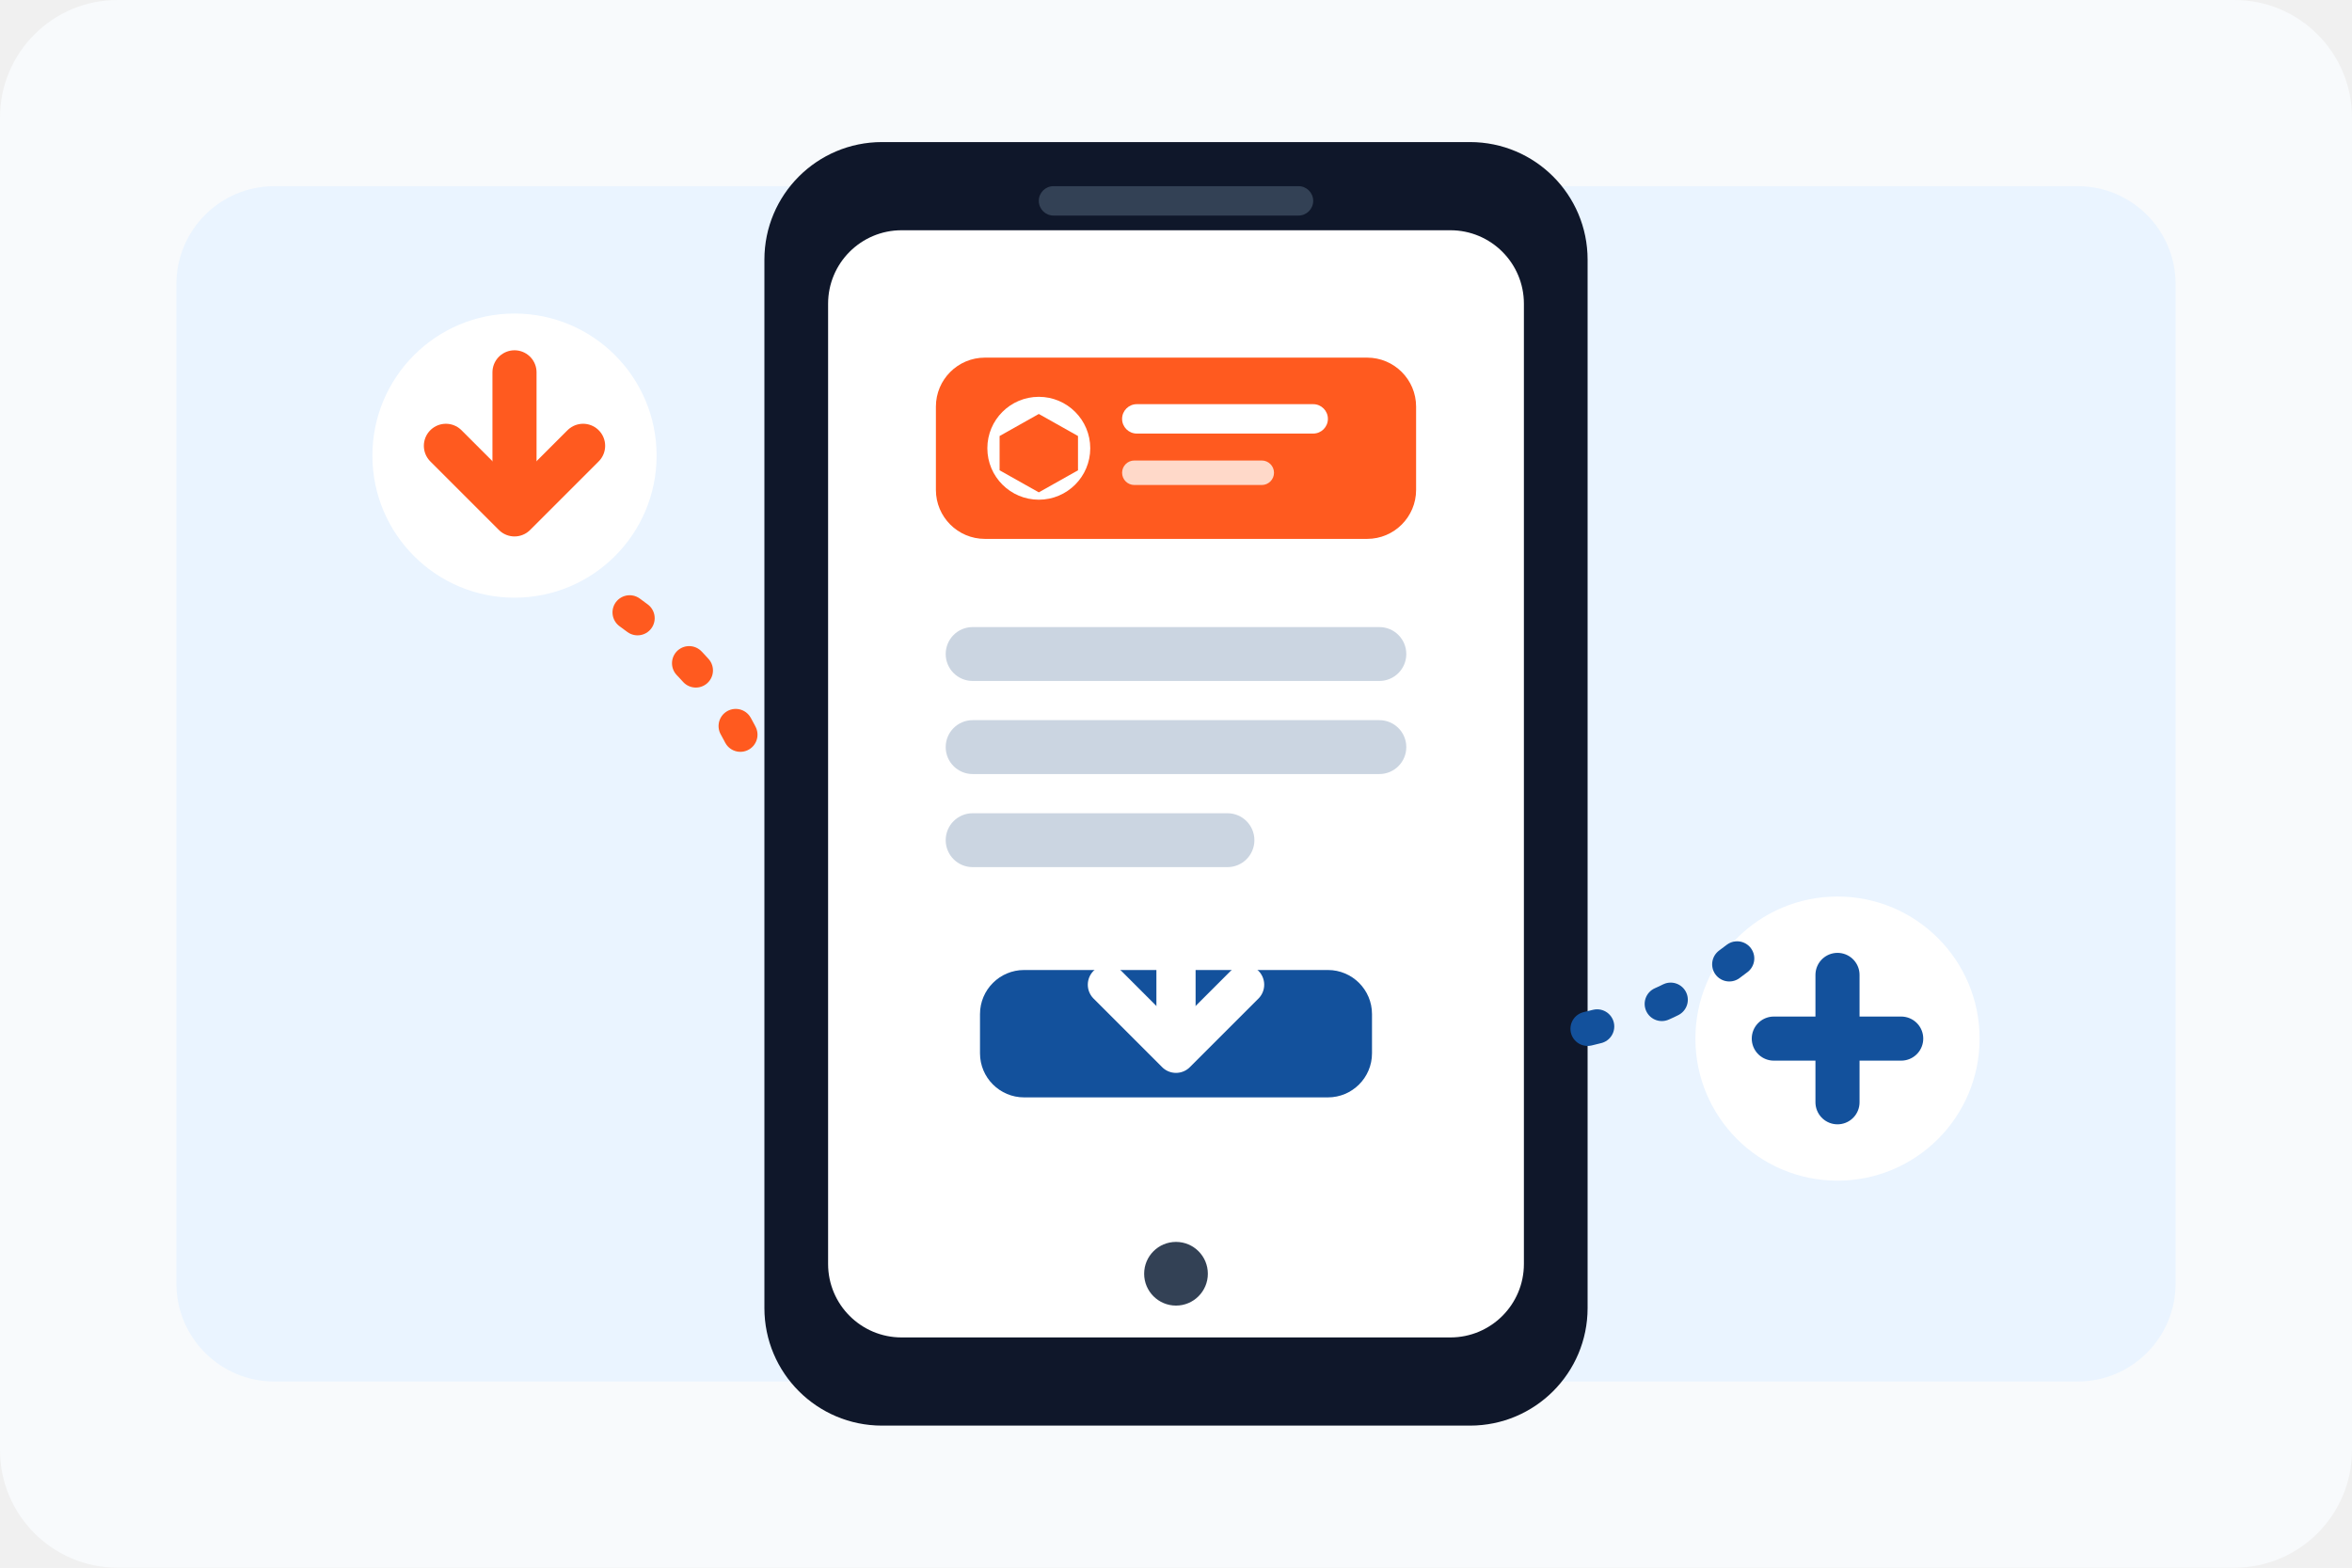
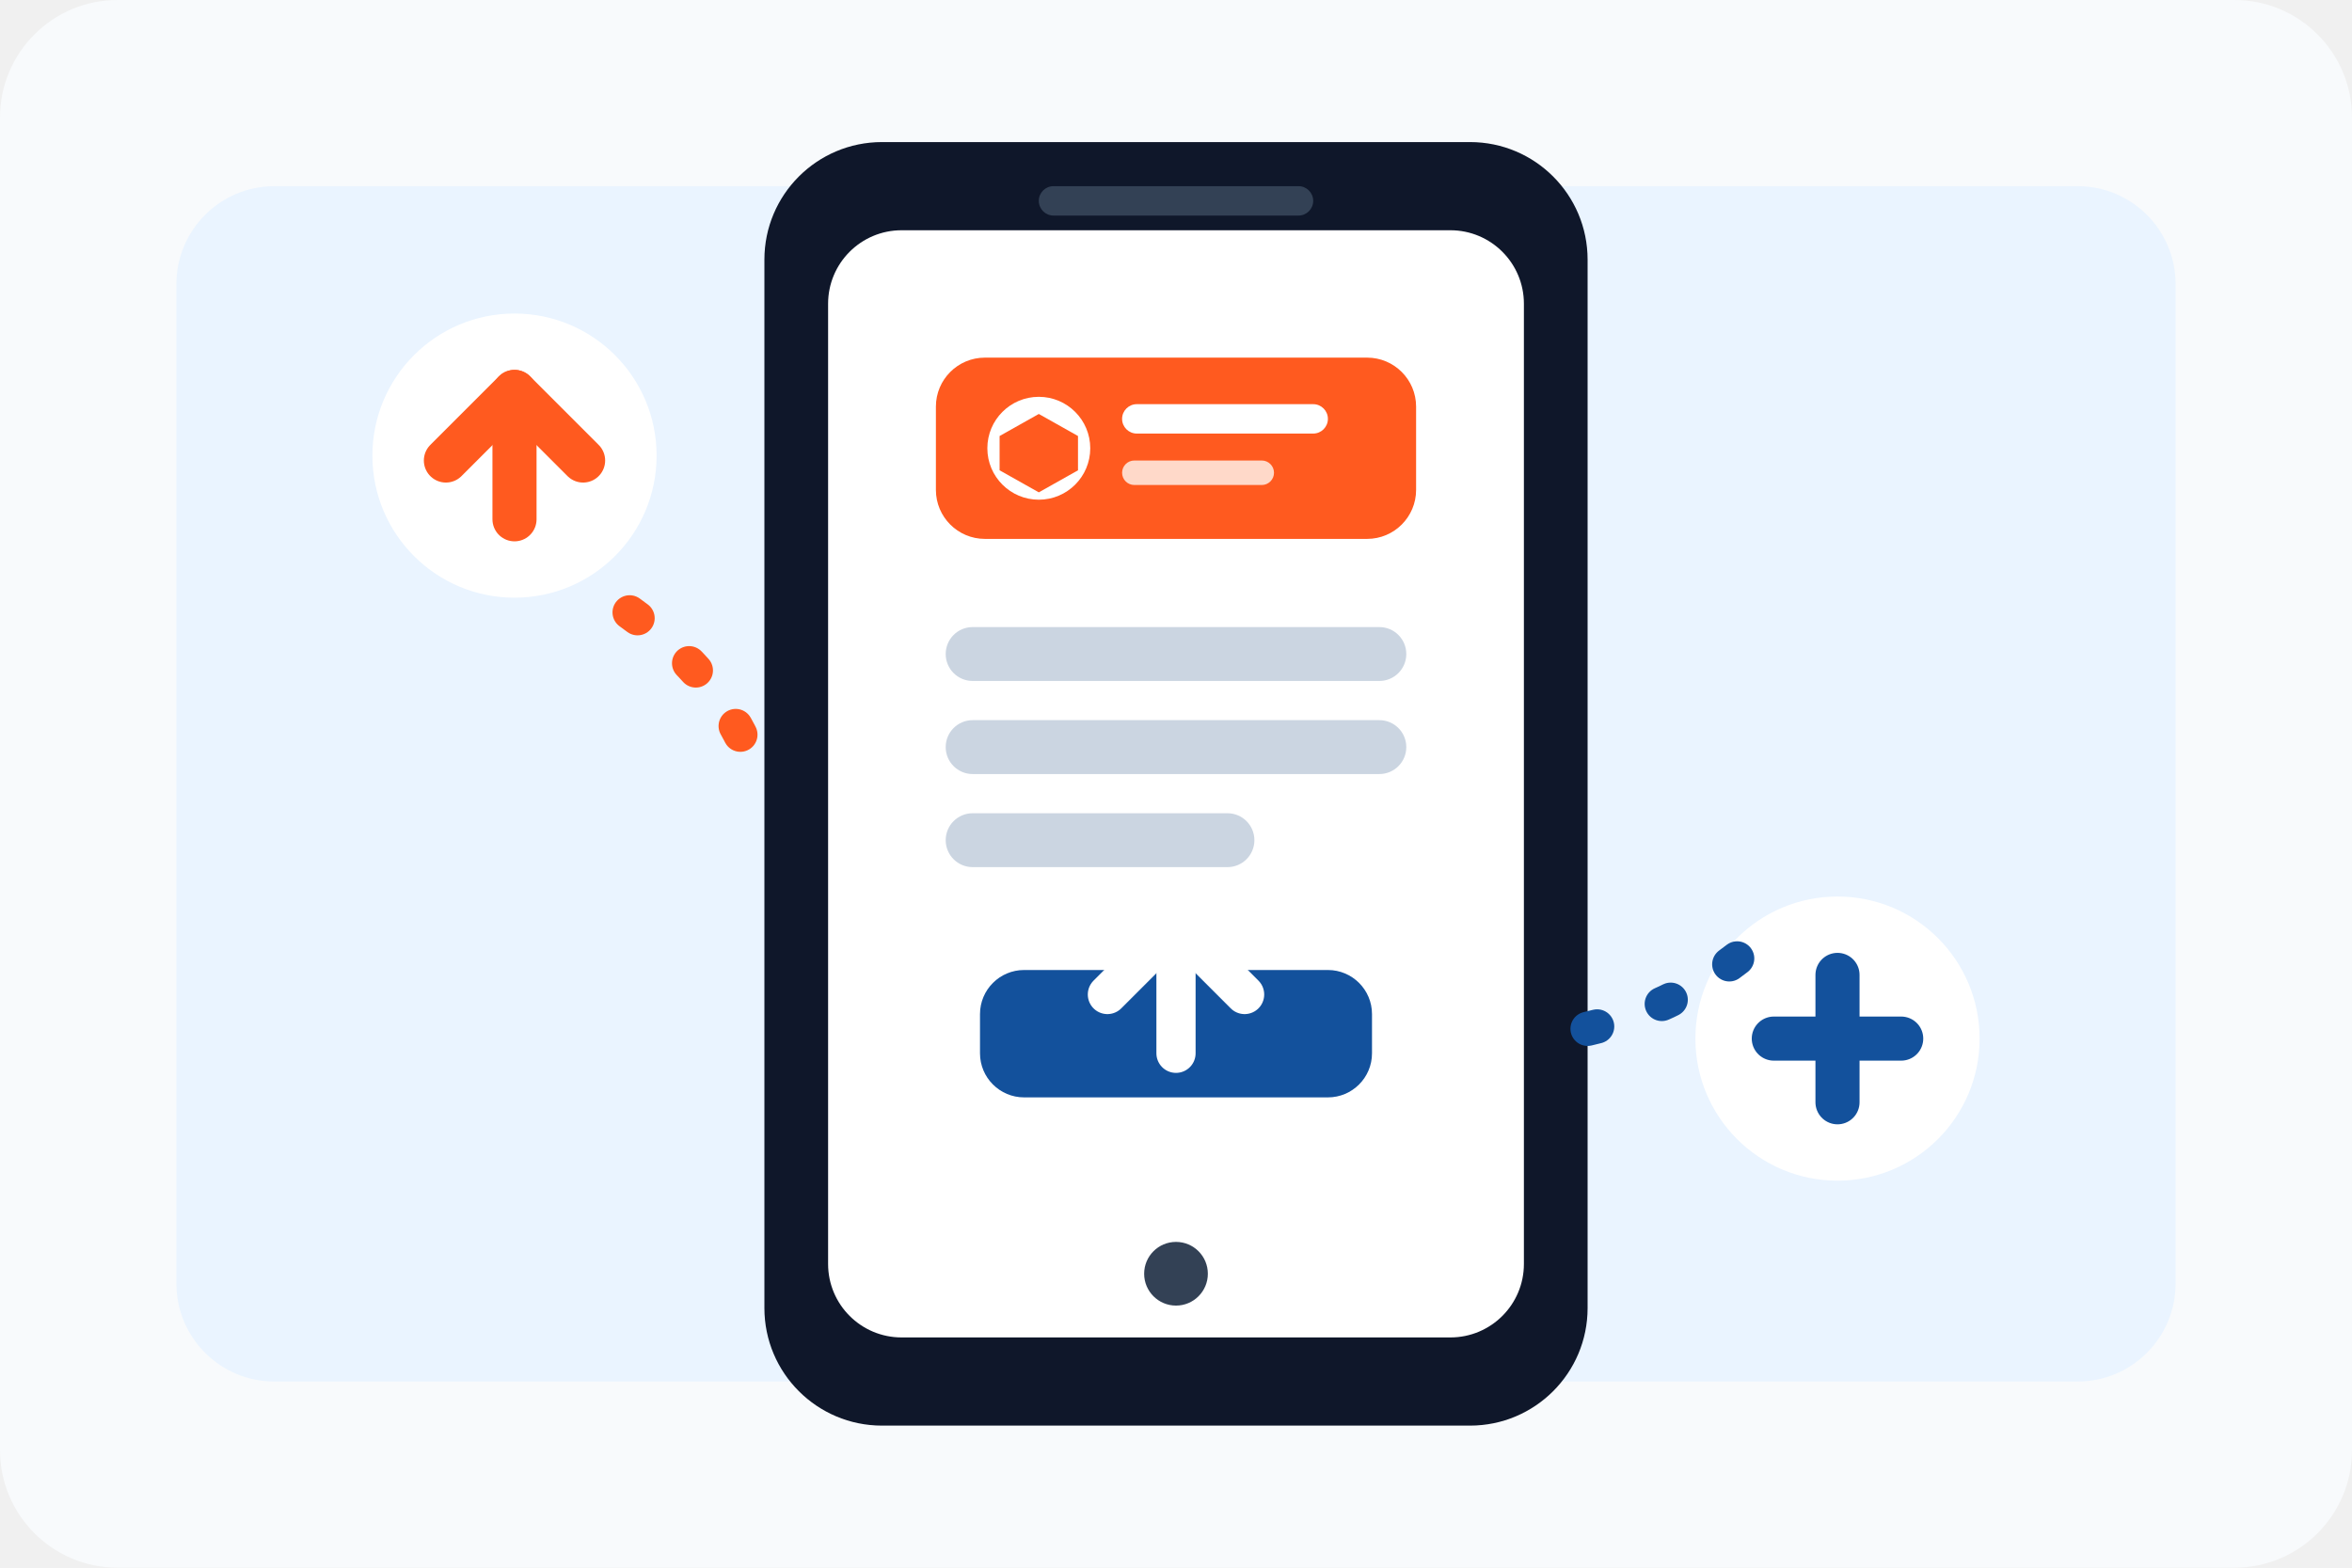
<svg xmlns="http://www.w3.org/2000/svg" width="960" height="640" viewBox="0 0 960 640" fill="none">
  <rect width="960" height="640" rx="48" fill="#F8FAFC" />
  <rect x="72" y="76" width="816" height="488" rx="40" fill="#EAF4FF" />
  <rect x="312" y="58" width="336" height="524" rx="48" fill="#0F172A" />
  <rect x="338" y="94" width="284" height="452" rx="30" fill="#FFFFFF" />
  <rect x="424" y="76" width="112" height="12" rx="6" fill="#334155" />
  <circle cx="480" cy="520" r="13" fill="#334155" />
  <rect x="382" y="146" width="196" height="74" rx="20" fill="#FF5A1F" />
  <circle cx="424" cy="183" r="21" fill="#FFFFFF" />
  <path d="M424 169L440 178V192L424 201L408 192V178L424 169Z" fill="#FF5A1F" />
  <rect x="458" y="165" width="84" height="12" rx="6" fill="#FFFFFF" />
  <rect x="458" y="188" width="62" height="10" rx="5" fill="#FFD9C9" />
  <rect x="386" y="256" width="188" height="22" rx="11" fill="#CBD5E1" />
  <rect x="386" y="294" width="188" height="22" rx="11" fill="#CBD5E1" />
  <rect x="386" y="332" width="126" height="22" rx="11" fill="#CBD5E1" />
  <rect x="400" y="396" width="160" height="52" rx="18" fill="#13519C" />
-   <path d="M480 372V424" stroke="#FFFFFF" stroke-width="16" stroke-linecap="round" />
-   <path d="M452 402L480 430L508 402" stroke="#FFFFFF" stroke-width="16" stroke-linecap="round" stroke-linejoin="round" />
+   <path d="M480 430V378" stroke="#FFFFFF" stroke-width="16" stroke-linecap="round" />
+   <path d="M452 406L480 378L508 406" stroke="#FFFFFF" stroke-width="16" stroke-linecap="round" stroke-linejoin="round" />
  <circle cx="210" cy="186" r="58" fill="#FFFFFF" />
-   <path d="M210 152V204" stroke="#FF5A1F" stroke-width="18" stroke-linecap="round" />
-   <path d="M182 182L210 210L238 182" stroke="#FF5A1F" stroke-width="18" stroke-linecap="round" stroke-linejoin="round" />
+   <path d="M210 212V160" stroke="#FF5A1F" stroke-width="18" stroke-linecap="round" />
+   <path d="M182 188L210 160L238 188" stroke="#FF5A1F" stroke-width="18" stroke-linecap="round" stroke-linejoin="round" />
  <circle cx="750" cy="424" r="58" fill="#FFFFFF" />
  <path d="M724 424H776" stroke="#13519C" stroke-width="18" stroke-linecap="round" />
  <path d="M750 398V450" stroke="#13519C" stroke-width="18" stroke-linecap="round" />
  <path d="M257 250C285 270 302 292 312 324" stroke="#FF5A1F" stroke-width="14" stroke-linecap="round" stroke-dasharray="4 28" />
  <path d="M648 420C674 414 696 403 718 384" stroke="#13519C" stroke-width="14" stroke-linecap="round" stroke-dasharray="4 28" />
</svg>
